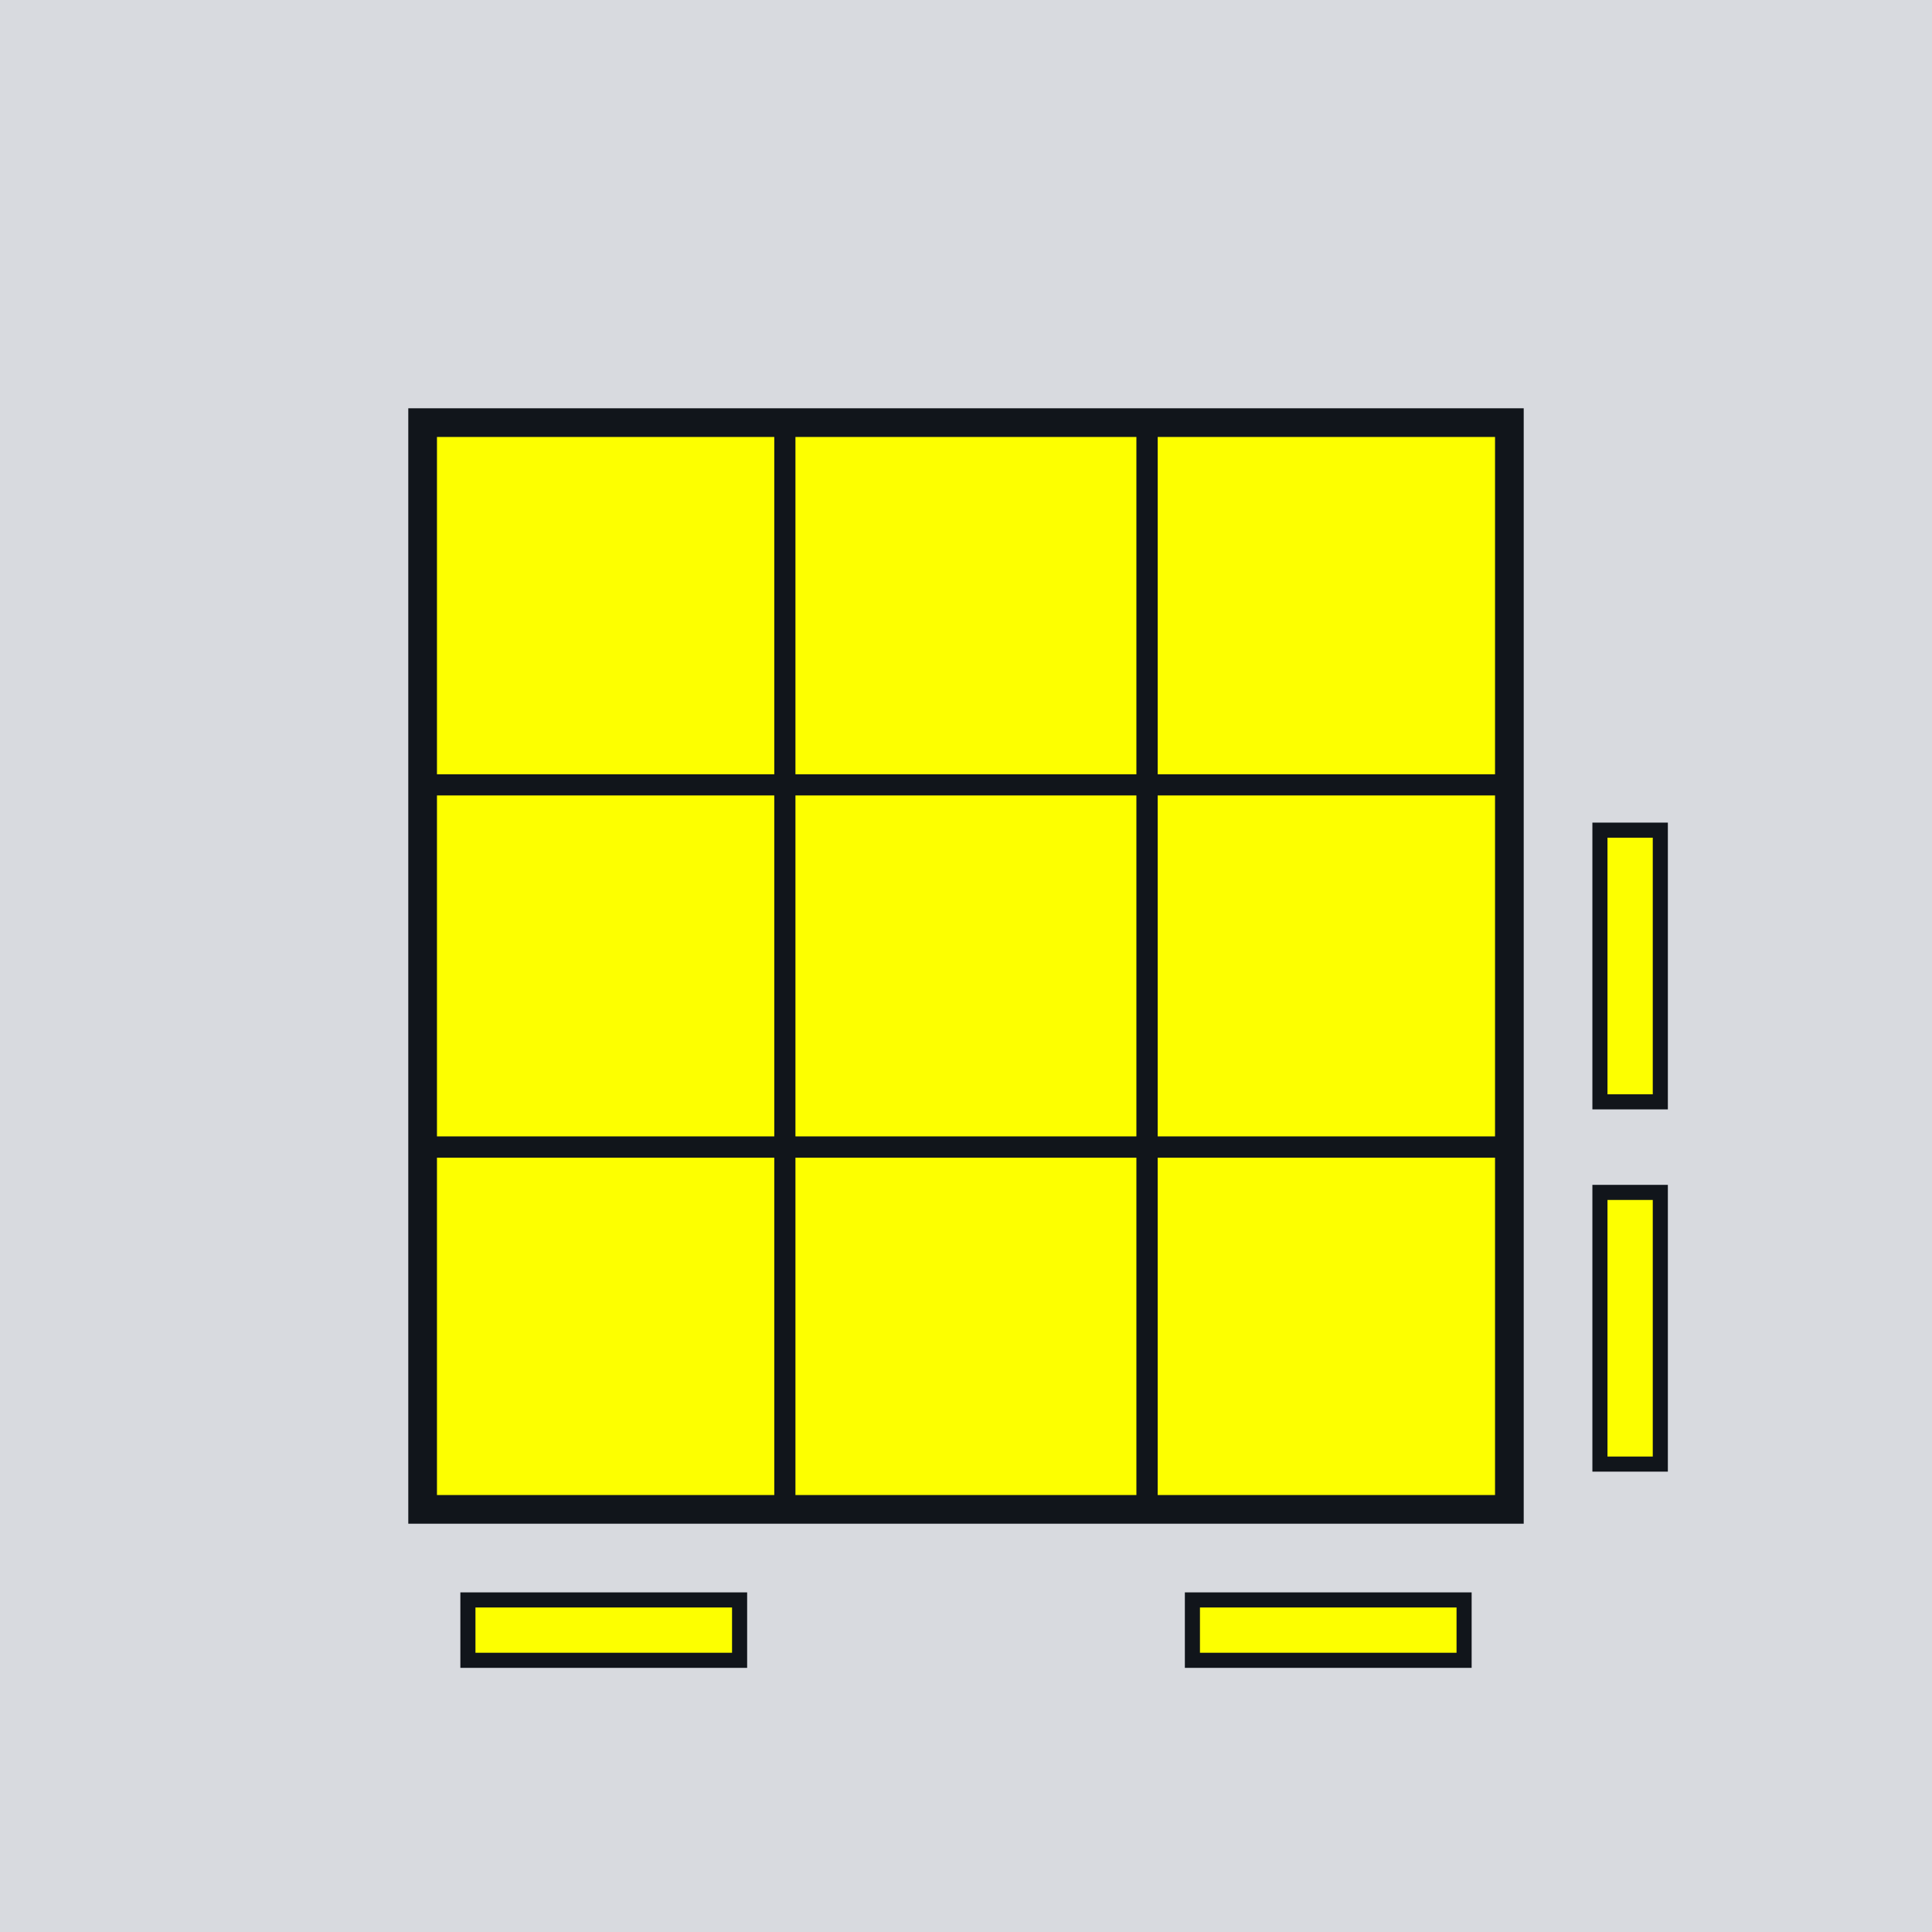
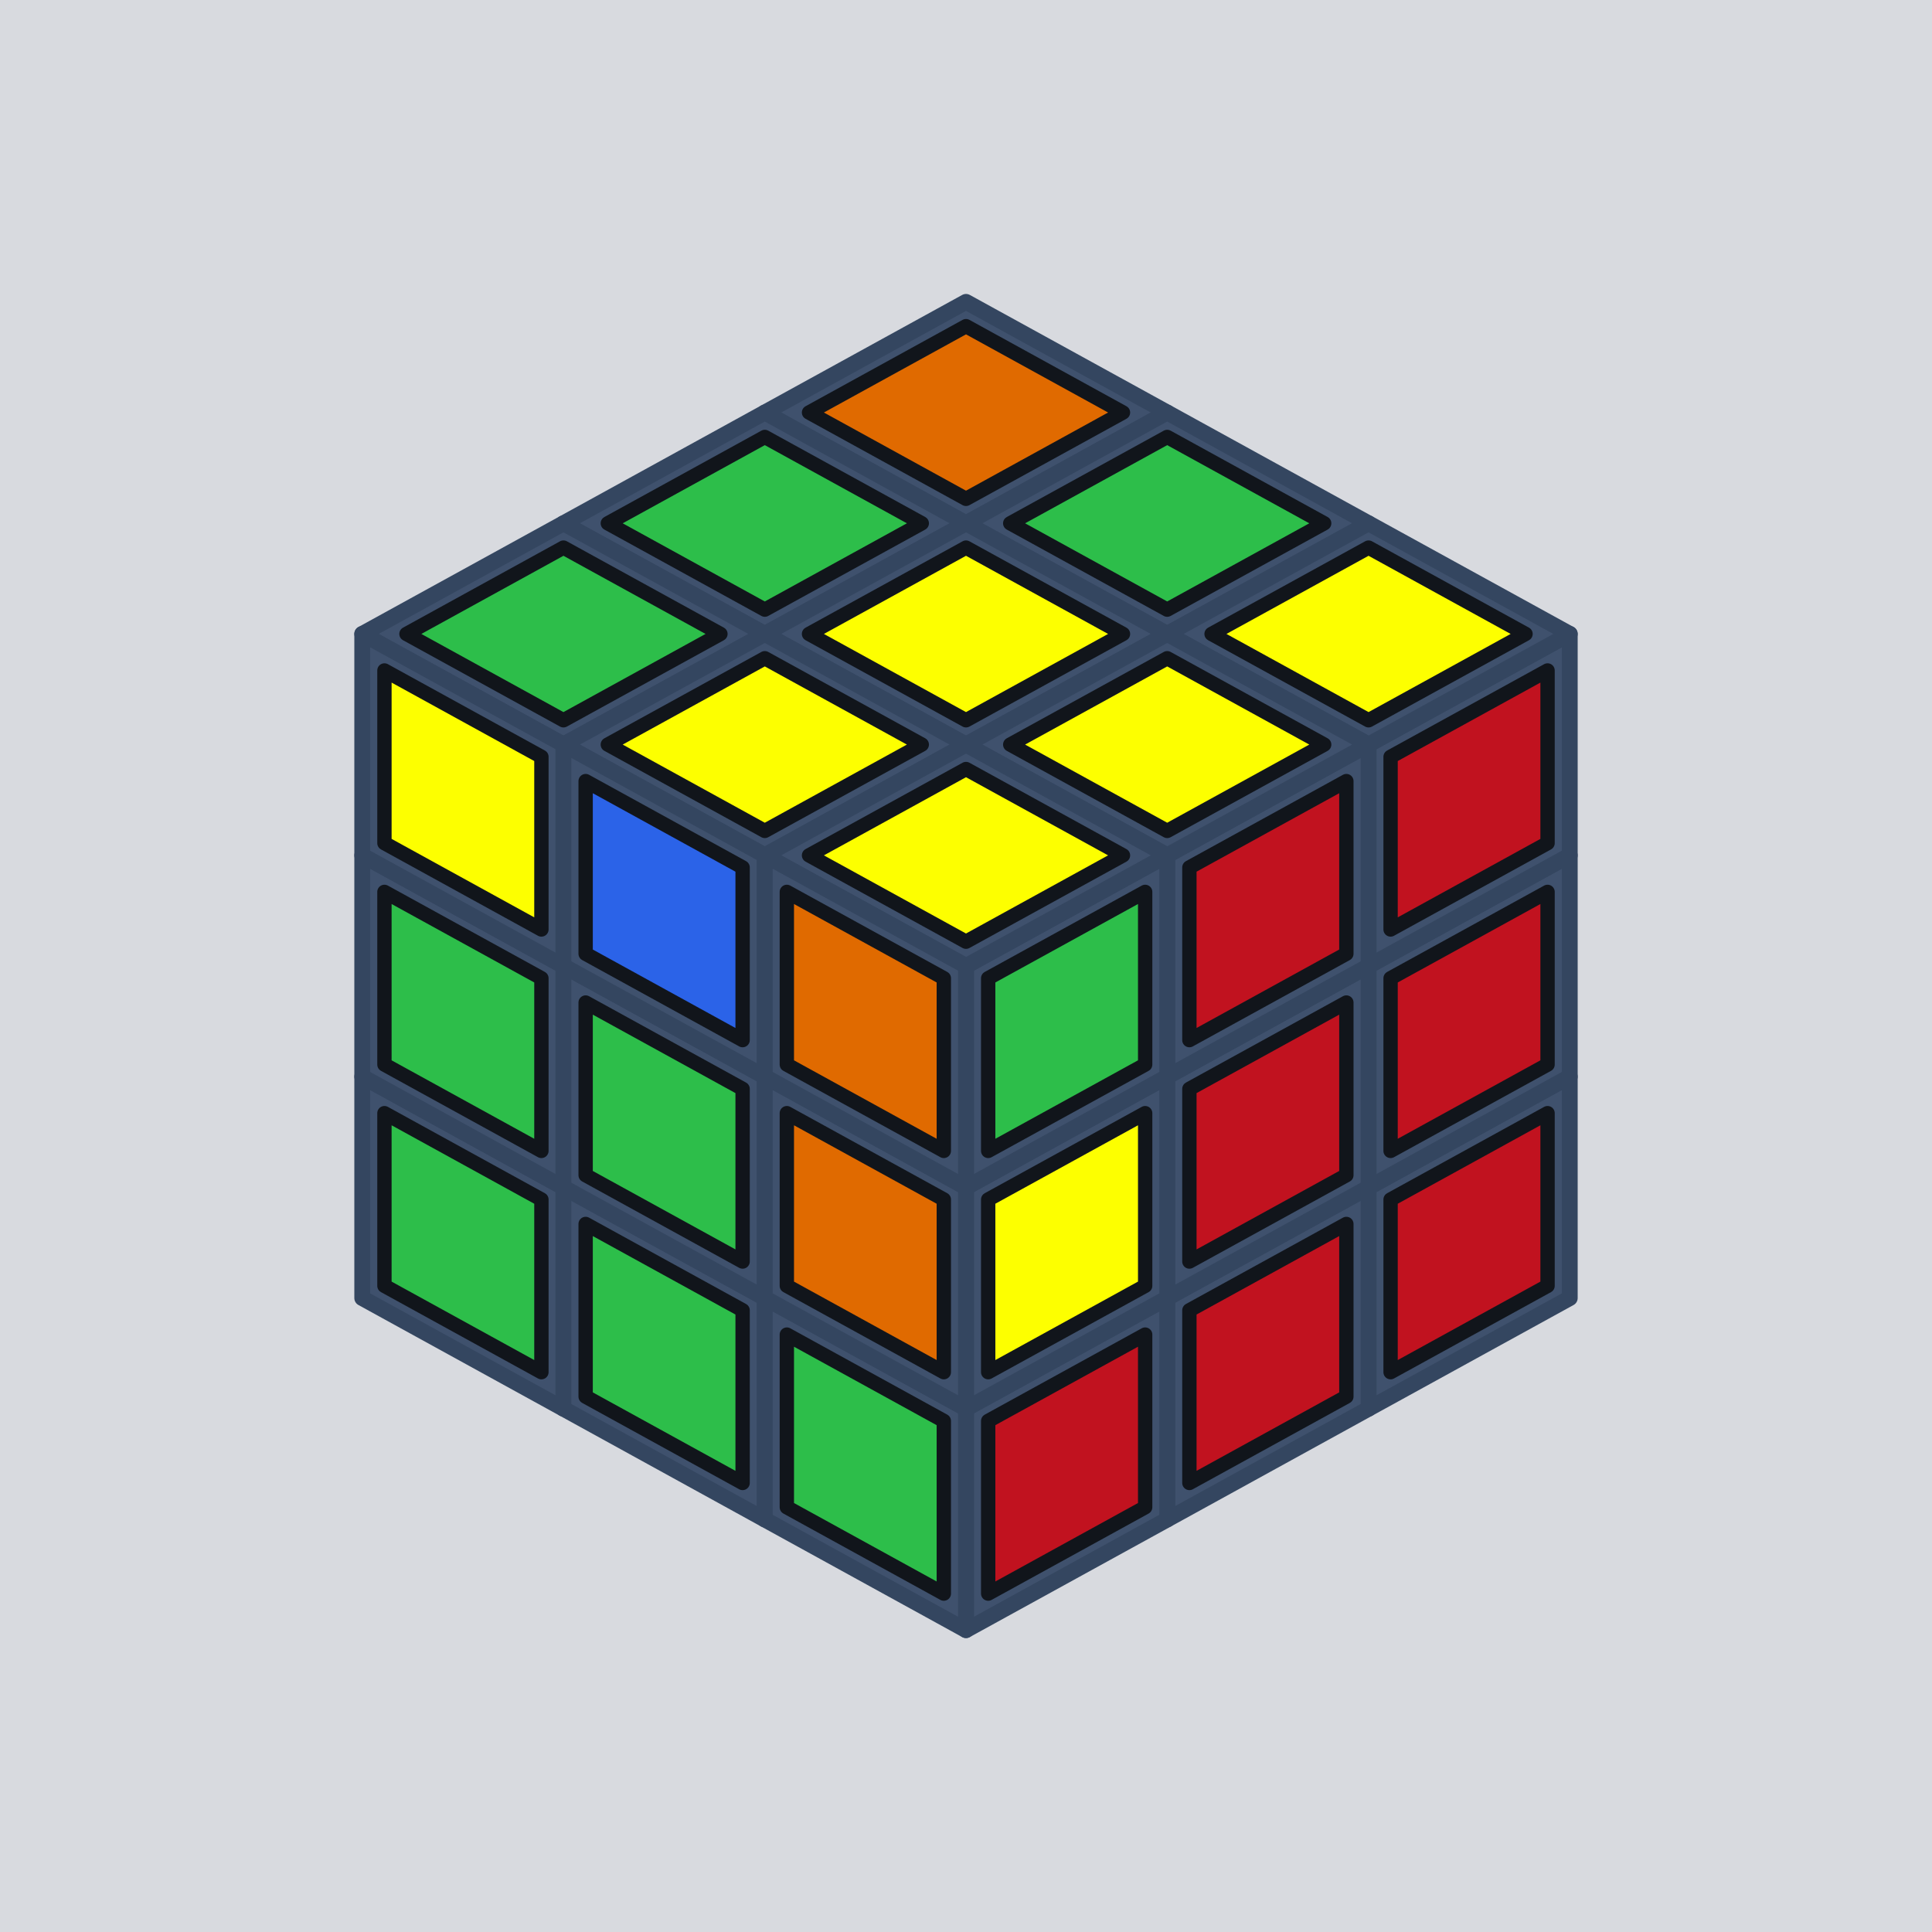
<svg xmlns="http://www.w3.org/2000/svg" viewBox="0 0 128 128">
  <rect x="0" y="0" width="128" height="128" fill="#D8DADF" />
-   <rect x="28" y="28" width="24" height="24" fill="#FDFF00" stroke="#11151B" stroke-width="1.4" />
-   <rect x="52" y="28" width="24" height="24" fill="#FDFF00" stroke="#11151B" stroke-width="1.4" />
-   <rect x="76" y="28" width="24" height="24" fill="#FDFF00" stroke="#11151B" stroke-width="1.4" />
-   <rect x="28" y="52" width="24" height="24" fill="#FDFF00" stroke="#11151B" stroke-width="1.4" />
-   <rect x="52" y="52" width="24" height="24" fill="#FDFF00" stroke="#11151B" stroke-width="1.4" />
-   <rect x="76" y="52" width="24" height="24" fill="#FDFF00" stroke="#11151B" stroke-width="1.4" />
-   <rect x="28" y="76" width="24" height="24" fill="#FDFF00" stroke="#11151B" stroke-width="1.4" />
-   <rect x="52" y="76" width="24" height="24" fill="#FDFF00" stroke="#11151B" stroke-width="1.4" />
-   <rect x="76" y="76" width="24" height="24" fill="#FDFF00" stroke="#11151B" stroke-width="1.4" />
-   <rect x="28" y="28" width="72" height="72" fill="none" stroke="#11151B" stroke-width="1.9" />
-   <rect x="31.00" y="106.00" width="18.00" height="4.00" fill="#FDFF00" stroke="#11151B" stroke-width="1.0" />
-   <rect x="79.00" y="106.00" width="18.00" height="4.00" fill="#FDFF00" stroke="#11151B" stroke-width="1.0" />
-   <rect x="106.00" y="55.00" width="4.00" height="18.00" fill="#FDFF00" stroke="#11151B" stroke-width="1.0" />
-   <rect x="106.00" y="79.00" width="4.00" height="18.00" fill="#FDFF00" stroke="#11151B" stroke-width="1.0" />
+   <polygon points="90.67,78.67 104.00,71.33 104.00,86.00 90.67,93.33" fill="#3F516D" stroke="#344660" stroke-width="1.05" stroke-linejoin="round" data-layer="cubie" data-face="R" data-pos="1,-1,-1" />
+   <polygon points="92.13,79.47 102.53,73.75 102.53,85.19 92.13,90.91" fill="#C1121F" stroke="#11151B" stroke-width="0.95" stroke-linejoin="round" data-layer="sticker" data-face="R" data-pos="1,-1,-1" />
+   <polygon points="64.00,20.00 77.33,27.33 64.00,34.67 50.67,27.33" fill="#3F516D" stroke="#344660" stroke-width="1.05" stroke-linejoin="round" data-layer="cubie" data-face="U" data-pos="1,1,1" />
+   <polygon points="64.00,21.61 74.40,27.33 64.00,33.05 53.60,27.33" fill="#E06A00" stroke="#11151B" stroke-width="0.95" stroke-linejoin="round" data-layer="sticker" data-face="U" data-pos="1,1,1" />
+   <polygon points="24.00,71.33 37.33,78.67 37.33,93.33 24.00,86.00" fill="#3F516D" stroke="#344660" stroke-width="1.05" stroke-linejoin="round" data-layer="cubie" data-face="F" data-pos="-1,1,-1" />
+   <polygon points="25.47,73.75 35.87,79.47 35.87,90.91 25.47,85.19" fill="#2DBE4A" stroke="#11151B" stroke-width="0.95" stroke-linejoin="round" data-layer="sticker" data-face="F" data-pos="-1,1,-1" />
+   <polygon points="90.67,64.00 104.00,56.67 104.00,71.33 90.67,78.67" fill="#3F516D" stroke="#344660" stroke-width="1.05" stroke-linejoin="round" data-layer="cubie" data-face="R" data-pos="1,-1,0" />
+   <polygon points="92.13,64.81 102.53,59.09 102.53,70.53 92.13,76.25" fill="#C1121F" stroke="#11151B" stroke-width="0.95" stroke-linejoin="round" data-layer="sticker" data-face="R" data-pos="1,-1,0" />
+   <polygon points="77.33,86.00 90.67,78.67 90.67,93.33 77.33,100.67" fill="#3F516D" stroke="#344660" stroke-width="1.05" stroke-linejoin="round" data-layer="cubie" data-face="R" data-pos="0,-1,-1" />
+   <polygon points="78.80,86.81 89.20,81.09 89.20,92.53 78.80,98.25" fill="#C1121F" stroke="#11151B" stroke-width="0.95" stroke-linejoin="round" data-layer="sticker" data-face="R" data-pos="0,-1,-1" />
+   <polygon points="77.33,27.33 90.67,34.67 77.33,42.00 64.00,34.67" fill="#3F516D" stroke="#344660" stroke-width="1.05" stroke-linejoin="round" data-layer="cubie" data-face="U" data-pos="1,0,1" />
+   <polygon points="77.33,28.95 87.73,34.67 77.33,40.39 66.93,34.67" fill="#2DBE4A" stroke="#11151B" stroke-width="0.95" stroke-linejoin="round" data-layer="sticker" data-face="U" data-pos="1,0,1" />
+   <polygon points="50.67,27.33 64.00,34.67 50.67,42.00 37.33,34.67" fill="#3F516D" stroke="#344660" stroke-width="1.05" stroke-linejoin="round" data-layer="cubie" data-face="U" data-pos="0,1,1" />
+   <polygon points="50.67,28.95 61.07,34.67 50.67,40.39 40.27,34.67" fill="#2DBE4A" stroke="#11151B" stroke-width="0.95" stroke-linejoin="round" data-layer="sticker" data-face="U" data-pos="0,1,1" />
+   <polygon points="37.33,78.67 50.67,86.00 50.67,100.67 37.33,93.33" fill="#3F516D" stroke="#344660" stroke-width="1.05" stroke-linejoin="round" data-layer="cubie" data-face="F" data-pos="-1,0,-1" />
+   <polygon points="38.80,81.09 49.20,86.81 49.20,98.25 38.80,92.53" fill="#2DBE4A" stroke="#11151B" stroke-width="0.95" stroke-linejoin="round" data-layer="sticker" data-face="F" data-pos="-1,0,-1" />
+   <polygon points="24.00,56.67 37.33,64.00 37.33,78.67 24.00,71.33" fill="#3F516D" stroke="#344660" stroke-width="1.05" stroke-linejoin="round" data-layer="cubie" data-face="F" data-pos="-1,1,0" />
+   <polygon points="25.47,59.09 35.87,64.81 35.87,76.25 25.47,70.53" fill="#2DBE4A" stroke="#11151B" stroke-width="0.95" stroke-linejoin="round" data-layer="sticker" data-face="F" data-pos="-1,1,0" />
+   <polygon points="90.67,49.33 104.00,42.00 104.00,56.67 90.67,64.00" fill="#3F516D" stroke="#344660" stroke-width="1.05" stroke-linejoin="round" data-layer="cubie" data-face="R" data-pos="1,-1,1" />
+   <polygon points="92.13,50.14 102.53,44.42 102.53,55.86 92.13,61.58" fill="#C1121F" stroke="#11151B" stroke-width="0.95" stroke-linejoin="round" data-layer="sticker" data-face="R" data-pos="1,-1,1" />
+   <polygon points="90.67,34.67 104.00,42.00 90.67,49.33 77.33,42.00" fill="#3F516D" stroke="#344660" stroke-width="1.05" stroke-linejoin="round" data-layer="cubie" data-face="U" data-pos="1,-1,1" />
+   <polygon points="90.67,36.28 101.07,42.00 90.67,47.72 80.27,42.00" fill="#FDFF00" stroke="#11151B" stroke-width="0.95" stroke-linejoin="round" data-layer="sticker" data-face="U" data-pos="1,-1,1" />
+   <polygon points="77.33,71.33 90.67,64.00 90.67,78.67 77.33,86.00" fill="#3F516D" stroke="#344660" stroke-width="1.05" stroke-linejoin="round" data-layer="cubie" data-face="R" data-pos="0,-1,0" />
+   <polygon points="78.80,72.14 89.20,66.42 89.20,77.86 78.80,83.58" fill="#C1121F" stroke="#11151B" stroke-width="0.95" stroke-linejoin="round" data-layer="sticker" data-face="R" data-pos="0,-1,0" />
+   <polygon points="64.00,93.33 77.33,86.00 77.33,100.67 64.00,108.00" fill="#3F516D" stroke="#344660" stroke-width="1.05" stroke-linejoin="round" data-layer="cubie" data-face="R" data-pos="-1,-1,-1" />
+   <polygon points="65.47,94.14 75.87,88.42 75.87,99.86 65.47,105.58" fill="#C1121F" stroke="#11151B" stroke-width="0.95" stroke-linejoin="round" data-layer="sticker" data-face="R" data-pos="-1,-1,-1" />
+   <polygon points="64.00,34.67 77.33,42.00 64.00,49.33 50.67,42.00" fill="#3F516D" stroke="#344660" stroke-width="1.05" stroke-linejoin="round" data-layer="cubie" data-face="U" data-pos="0,0,1" />
+   <polygon points="64.00,36.28 74.40,42.00 64.00,47.72 53.60,42.00" fill="#FDFF00" stroke="#11151B" stroke-width="0.95" stroke-linejoin="round" data-layer="sticker" data-face="U" data-pos="0,0,1" />
+   <polygon points="50.67,86.00 64.00,93.33 64.00,108.00 50.67,100.67" fill="#3F516D" stroke="#344660" stroke-width="1.05" stroke-linejoin="round" data-layer="cubie" data-face="F" data-pos="-1,-1,-1" />
+   <polygon points="52.13,88.42 62.53,94.14 62.53,105.58 52.13,99.86" fill="#2DBE4A" stroke="#11151B" stroke-width="0.95" stroke-linejoin="round" data-layer="sticker" data-face="F" data-pos="-1,-1,-1" />
+   <polygon points="37.33,64.00 50.67,71.33 50.67,86.00 37.33,78.67" fill="#3F516D" stroke="#344660" stroke-width="1.05" stroke-linejoin="round" data-layer="cubie" data-face="F" data-pos="-1,0,0" />
+   <polygon points="38.80,66.42 49.20,72.14 49.20,83.58 38.80,77.86" fill="#2DBE4A" stroke="#11151B" stroke-width="0.95" stroke-linejoin="round" data-layer="sticker" data-face="F" data-pos="-1,0,0" />
+   <polygon points="37.33,34.67 50.67,42.00 37.33,49.33 24.00,42.00" fill="#3F516D" stroke="#344660" stroke-width="1.05" stroke-linejoin="round" data-layer="cubie" data-face="U" data-pos="-1,1,1" />
+   <polygon points="37.33,36.28 47.73,42.00 37.33,47.72 26.93,42.00" fill="#2DBE4A" stroke="#11151B" stroke-width="0.95" stroke-linejoin="round" data-layer="sticker" data-face="U" data-pos="-1,1,1" />
+   <polygon points="24.00,42.00 37.33,49.33 37.33,64.00 24.00,56.67" fill="#3F516D" stroke="#344660" stroke-width="1.05" stroke-linejoin="round" data-layer="cubie" data-face="F" data-pos="-1,1,1" />
+   <polygon points="25.47,44.42 35.87,50.14 35.87,61.58 25.47,55.86" fill="#FDFF00" stroke="#11151B" stroke-width="0.95" stroke-linejoin="round" data-layer="sticker" data-face="F" data-pos="-1,1,1" />
+   <polygon points="77.33,56.67 90.67,49.33 90.67,64.00 77.33,71.33" fill="#3F516D" stroke="#344660" stroke-width="1.05" stroke-linejoin="round" data-layer="cubie" data-face="R" data-pos="0,-1,1" />
+   <polygon points="78.80,57.47 89.20,51.75 89.20,63.19 78.80,68.91" fill="#C1121F" stroke="#11151B" stroke-width="0.95" stroke-linejoin="round" data-layer="sticker" data-face="R" data-pos="0,-1,1" />
+   <polygon points="77.33,42.00 90.67,49.33 77.33,56.67 64.00,49.33" fill="#3F516D" stroke="#344660" stroke-width="1.05" stroke-linejoin="round" data-layer="cubie" data-face="U" data-pos="0,-1,1" />
+   <polygon points="77.33,43.61 87.73,49.33 77.33,55.05 66.93,49.33" fill="#FDFF00" stroke="#11151B" stroke-width="0.95" stroke-linejoin="round" data-layer="sticker" data-face="U" data-pos="0,-1,1" />
+   <polygon points="64.00,78.67 77.33,71.33 77.33,86.00 64.00,93.33" fill="#3F516D" stroke="#344660" stroke-width="1.05" stroke-linejoin="round" data-layer="cubie" data-face="R" data-pos="-1,-1,0" />
+   <polygon points="65.47,79.47 75.87,73.75 75.87,85.19 65.47,90.91" fill="#FDFF00" stroke="#11151B" stroke-width="0.95" stroke-linejoin="round" data-layer="sticker" data-face="R" data-pos="-1,-1,0" />
+   <polygon points="50.67,71.33 64.00,78.67 64.00,93.33 50.67,86.00" fill="#3F516D" stroke="#344660" stroke-width="1.05" stroke-linejoin="round" data-layer="cubie" data-face="F" data-pos="-1,-1,0" />
+   <polygon points="52.13,73.75 62.53,79.47 62.53,90.91 52.13,85.19" fill="#E06A00" stroke="#11151B" stroke-width="0.95" stroke-linejoin="round" data-layer="sticker" data-face="F" data-pos="-1,-1,0" />
+   <polygon points="50.67,42.00 64.00,49.33 50.67,56.67 37.33,49.33" fill="#3F516D" stroke="#344660" stroke-width="1.05" stroke-linejoin="round" data-layer="cubie" data-face="U" data-pos="-1,0,1" />
+   <polygon points="50.67,43.61 61.07,49.33 50.67,55.05 40.27,49.33" fill="#FDFF00" stroke="#11151B" stroke-width="0.95" stroke-linejoin="round" data-layer="sticker" data-face="U" data-pos="-1,0,1" />
+   <polygon points="37.33,49.33 50.67,56.67 50.67,71.33 37.33,64.00" fill="#3F516D" stroke="#344660" stroke-width="1.05" stroke-linejoin="round" data-layer="cubie" data-face="F" data-pos="-1,0,1" />
+   <polygon points="38.80,51.75 49.20,57.47 49.20,68.91 38.80,63.19" fill="#2B63E8" stroke="#11151B" stroke-width="0.95" stroke-linejoin="round" data-layer="sticker" data-face="F" data-pos="-1,0,1" />
+   <polygon points="64.00,64.00 77.33,56.67 77.33,71.33 64.00,78.67" fill="#3F516D" stroke="#344660" stroke-width="1.05" stroke-linejoin="round" data-layer="cubie" data-face="R" data-pos="-1,-1,1" />
+   <polygon points="65.47,64.81 75.87,59.09 75.87,70.53 65.47,76.25" fill="#2DBE4A" stroke="#11151B" stroke-width="0.95" stroke-linejoin="round" data-layer="sticker" data-face="R" data-pos="-1,-1,1" />
+   <polygon points="64.00,49.33 77.33,56.67 64.00,64.00 50.67,56.67" fill="#3F516D" stroke="#344660" stroke-width="1.05" stroke-linejoin="round" data-layer="cubie" data-face="U" data-pos="-1,-1,1" />
+   <polygon points="64.00,50.95 74.40,56.67 64.00,62.39 53.60,56.67" fill="#FDFF00" stroke="#11151B" stroke-width="0.95" stroke-linejoin="round" data-layer="sticker" data-face="U" data-pos="-1,-1,1" />
+   <polygon points="50.67,56.67 64.00,64.00 64.00,78.67 50.67,71.33" fill="#3F516D" stroke="#344660" stroke-width="1.05" stroke-linejoin="round" data-layer="cubie" data-face="F" data-pos="-1,-1,1" />
+   <polygon points="52.13,59.09 62.53,64.81 62.53,76.25 52.13,70.53" fill="#E06A00" stroke="#11151B" stroke-width="0.95" stroke-linejoin="round" data-layer="sticker" data-face="F" data-pos="-1,-1,1" />
</svg>
